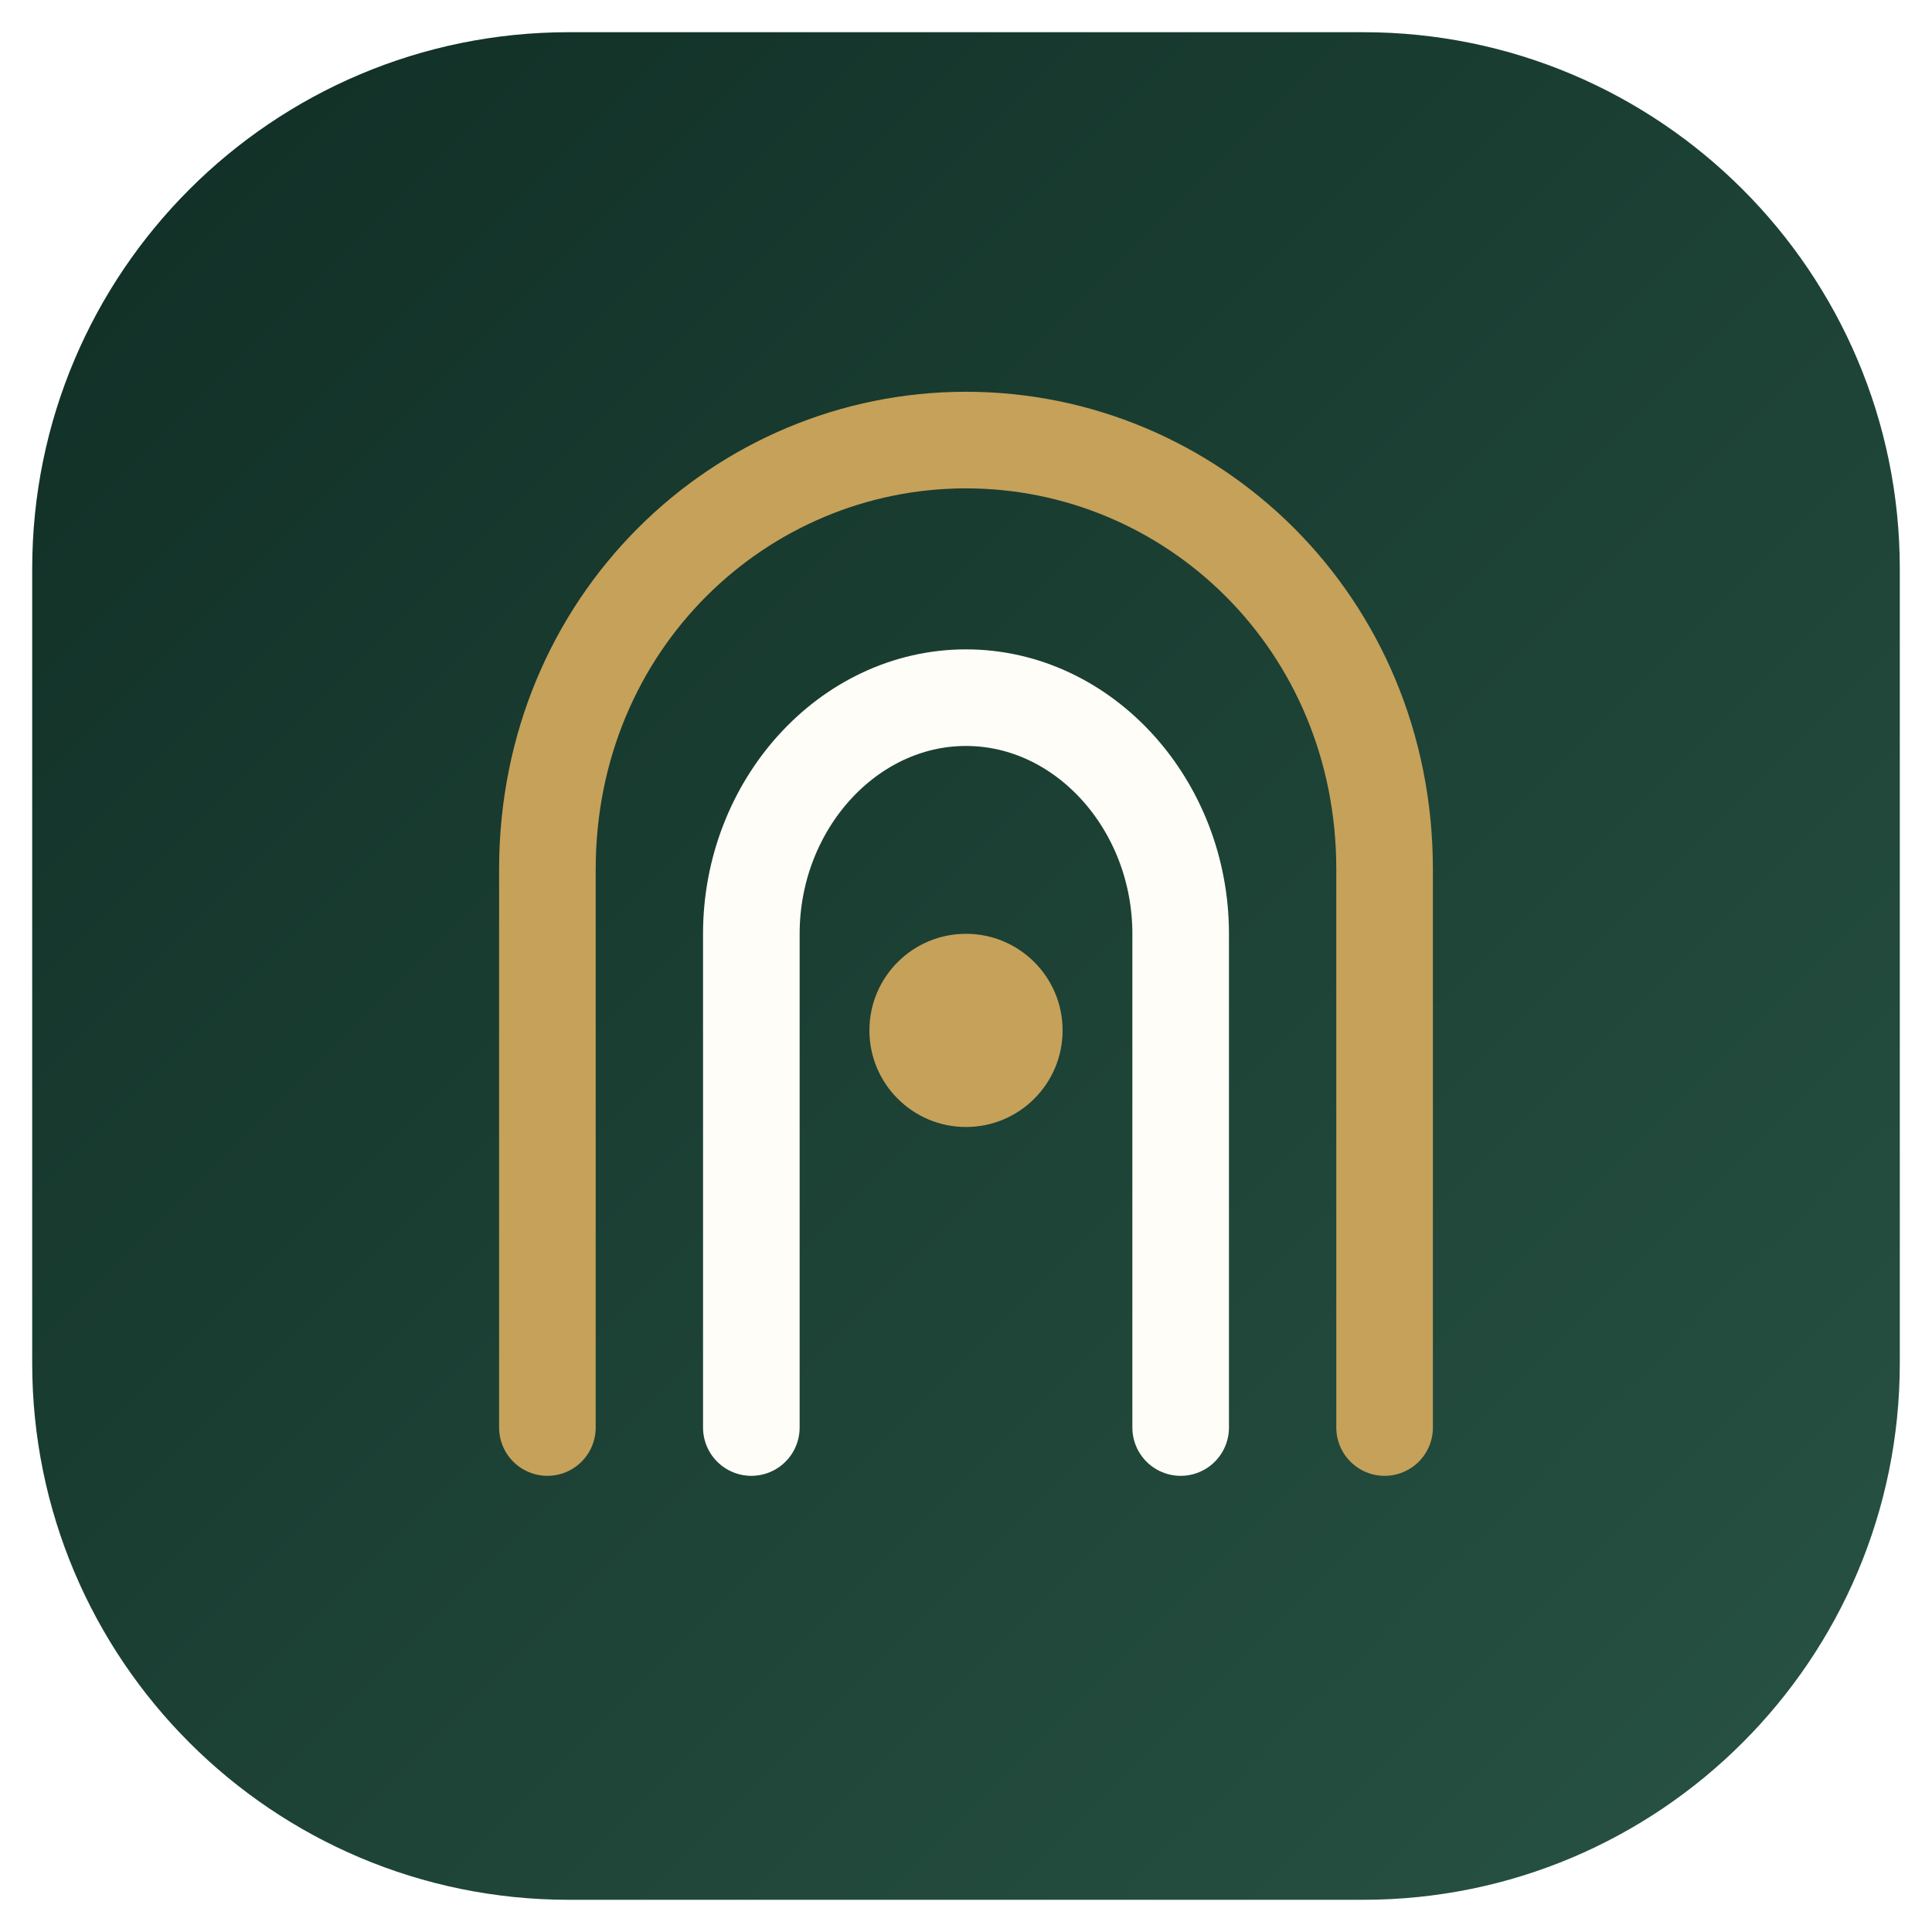
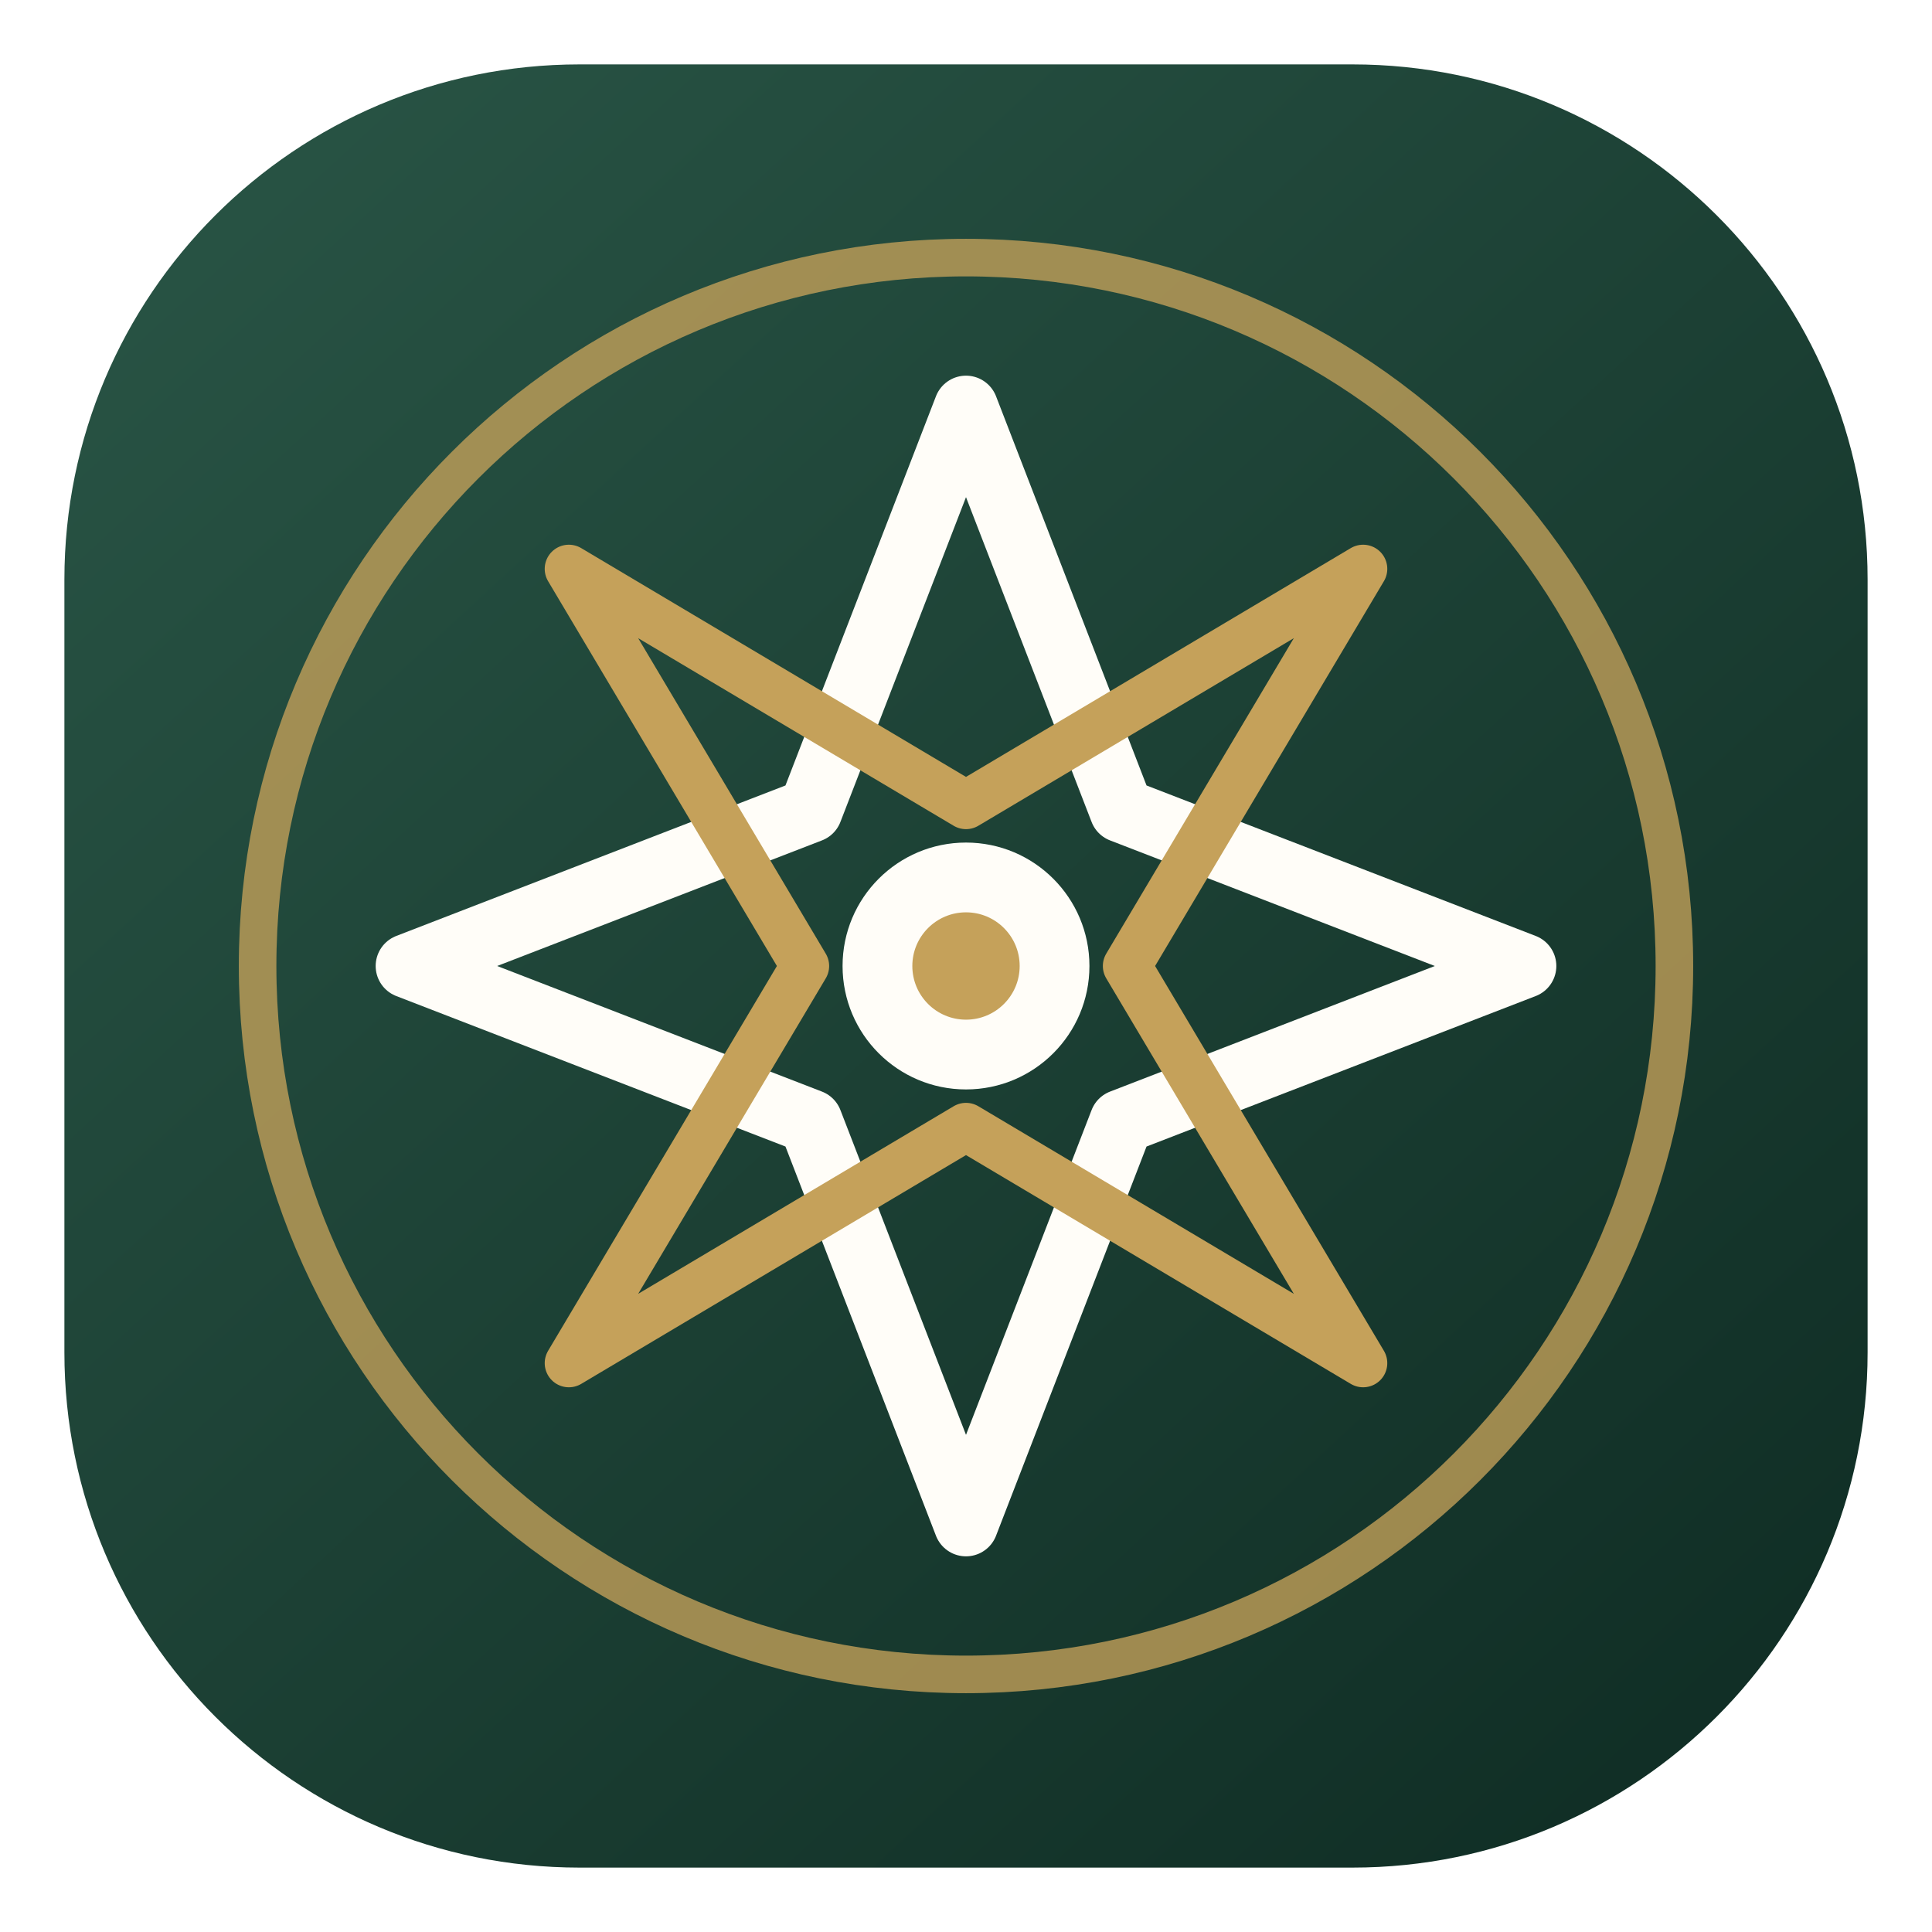
<svg xmlns="http://www.w3.org/2000/svg" viewBox="0 0 180 180" role="img" aria-label="Imam Zaniar Ahmad">
  <defs>
-     <linearGradient id="g" x1="0%" x2="100%" y1="0%" y2="100%">
-       <stop offset="0%" stop-color="#102e25" />
-       <stop offset="100%" stop-color="#285344" />
+     <linearGradient id="seal" x1="20" y1="14" x2="160" y2="166" gradientUnits="userSpaceOnUse">
+       <stop stop-color="#285344" />
+       <stop offset="1" stop-color="#102E25" />
    </linearGradient>
  </defs>
-   <rect x="3" y="3" width="174" height="174" rx="50" fill="url(#g)" />
-   <path d="M51 133V81c0-23 18-40 39-40s39 17 39 40v52" fill="none" stroke="#c5a15a" stroke-width="9" stroke-linecap="round" />
-   <path d="M70 133V87c0-12 9-22 20-22s20 10 20 22v46" fill="none" stroke="#fffdf8" stroke-width="9" stroke-linecap="round" />
-   <circle cx="90" cy="96" r="9" fill="#c5a15a" />
+   <rect x="6" y="6" width="168" height="168" rx="48" fill="url(#seal)" />
+   <circle cx="90" cy="90" r="66" fill="none" stroke="#C5A15A" stroke-width="3.5" opacity=".78" />
+   <path d="m90 38 14.5 37.5L142 90l-37.5 14.5L90 142l-14.5-37.5L38 90l37.5-14.5L90 38Z" fill="none" stroke="#FFFDF8" stroke-width="6" stroke-linejoin="round" />
+   <path d="m53 53 37 22 37-22-22 37 22 37-37-22-37 22 22-37-22-37Z" fill="none" stroke="#C5A15A" stroke-width="4.5" stroke-linejoin="round" />
+   <circle cx="90" cy="90" r="11.5" fill="#FFFDF8" />
+   <circle cx="90" cy="90" r="5" fill="#C5A15A" />
</svg>
